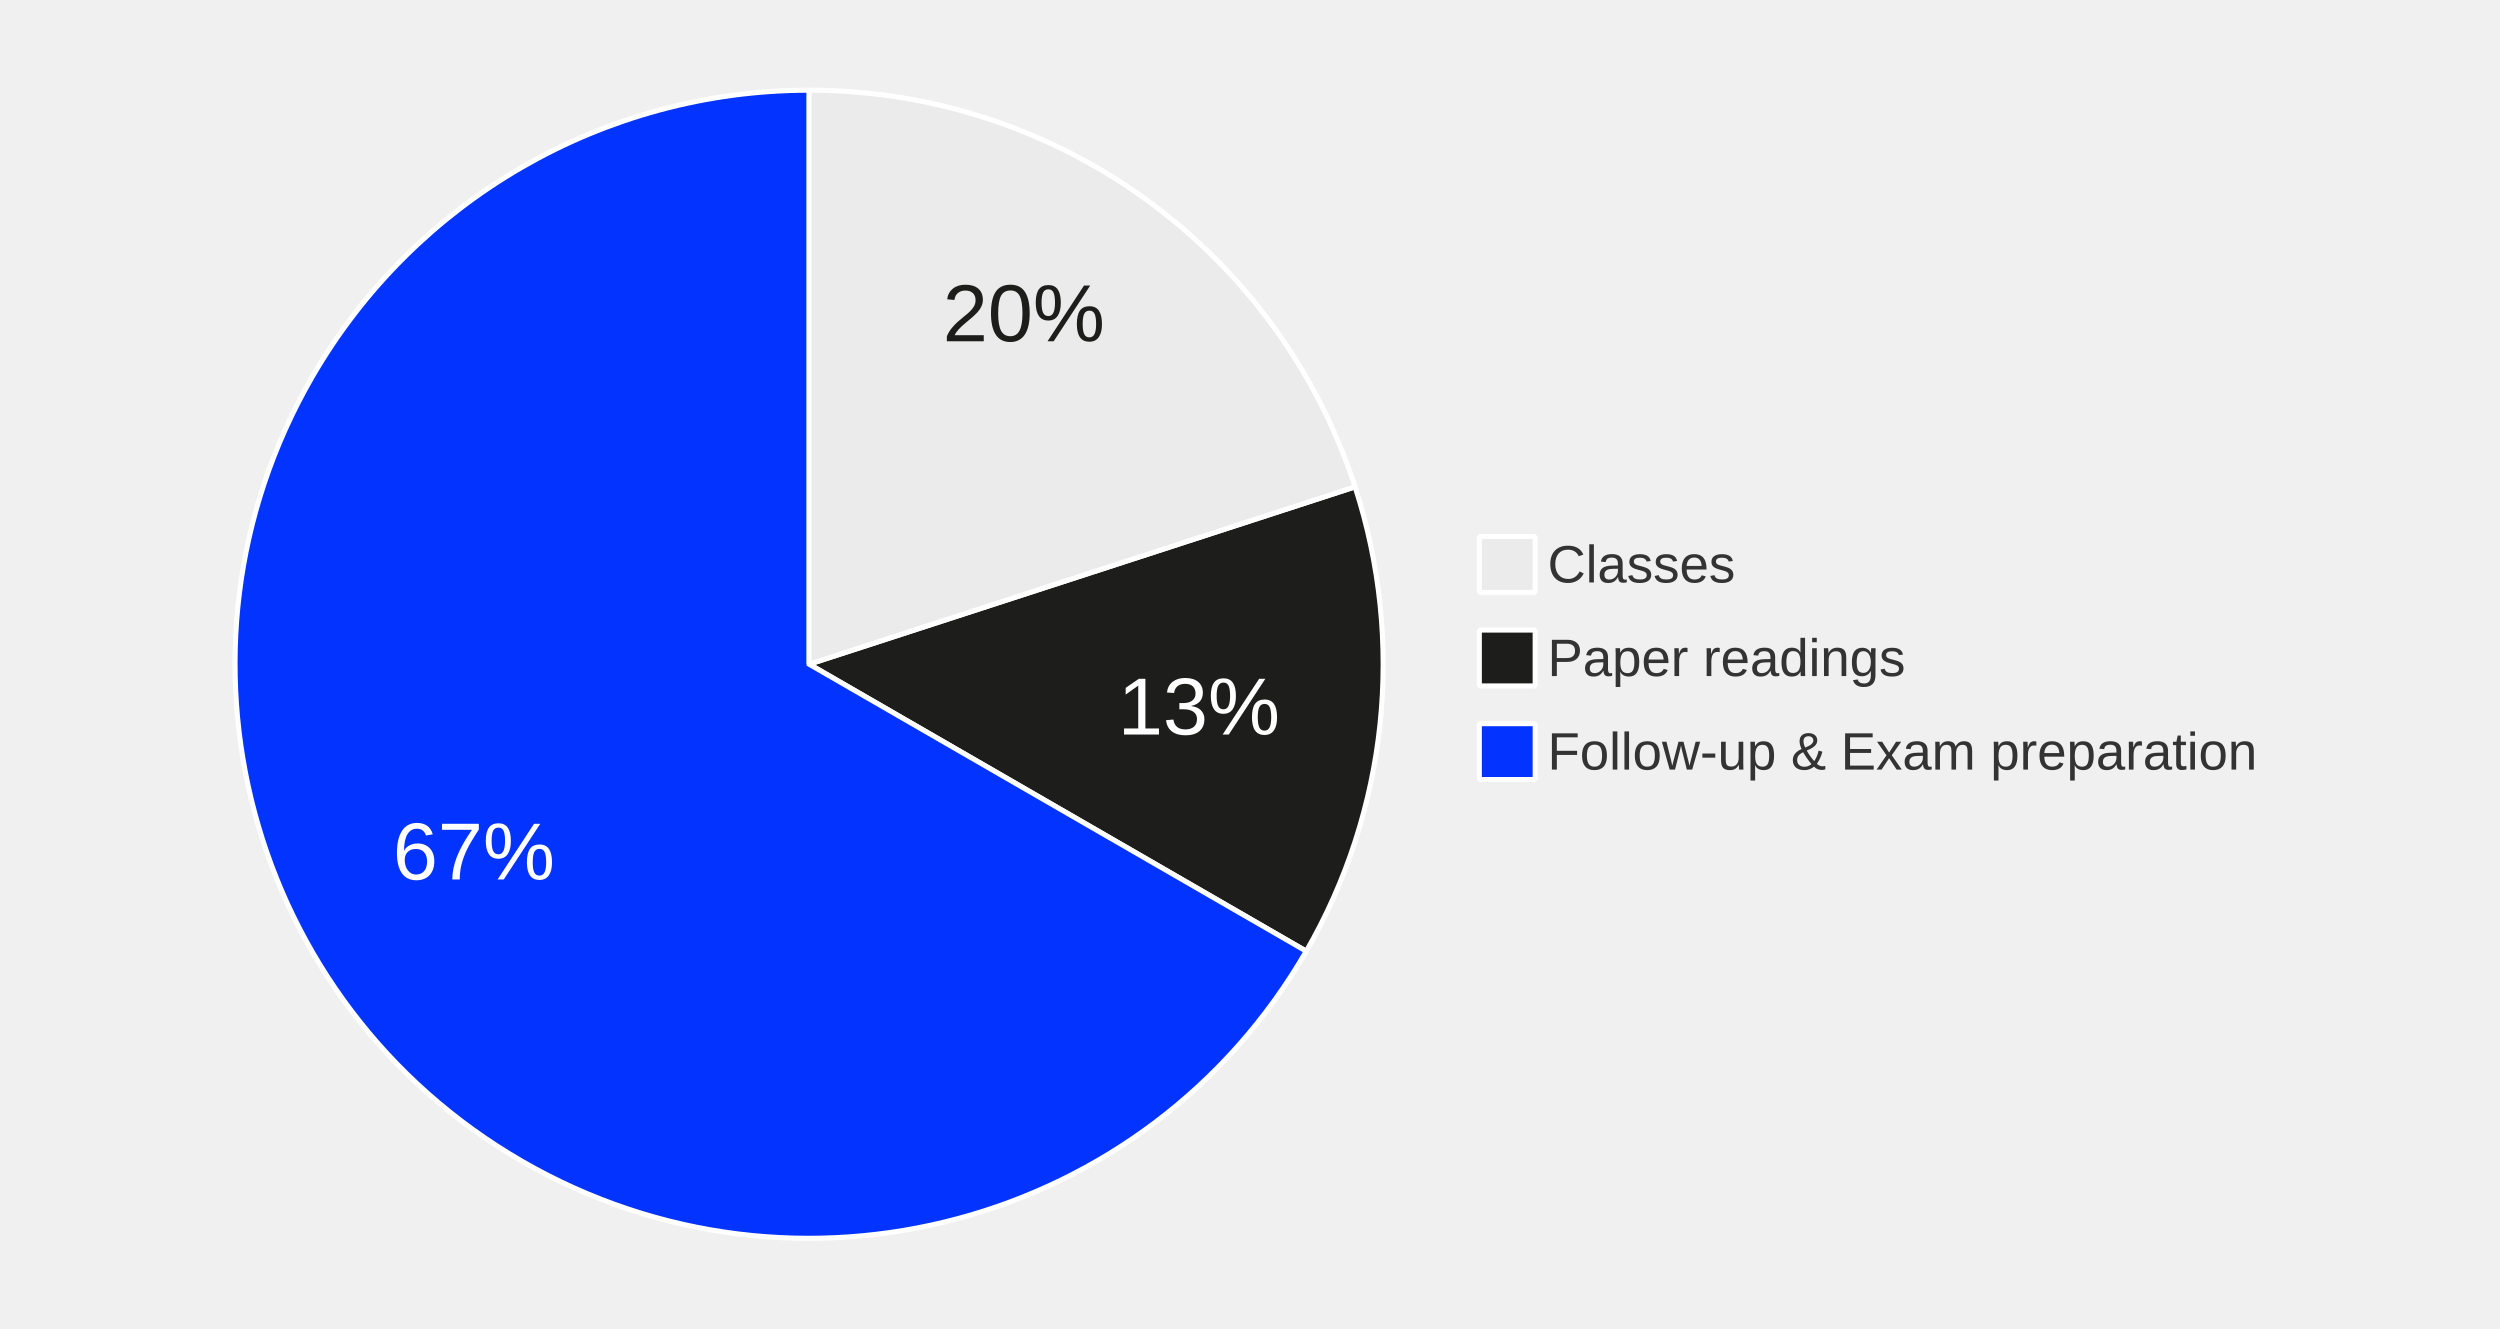
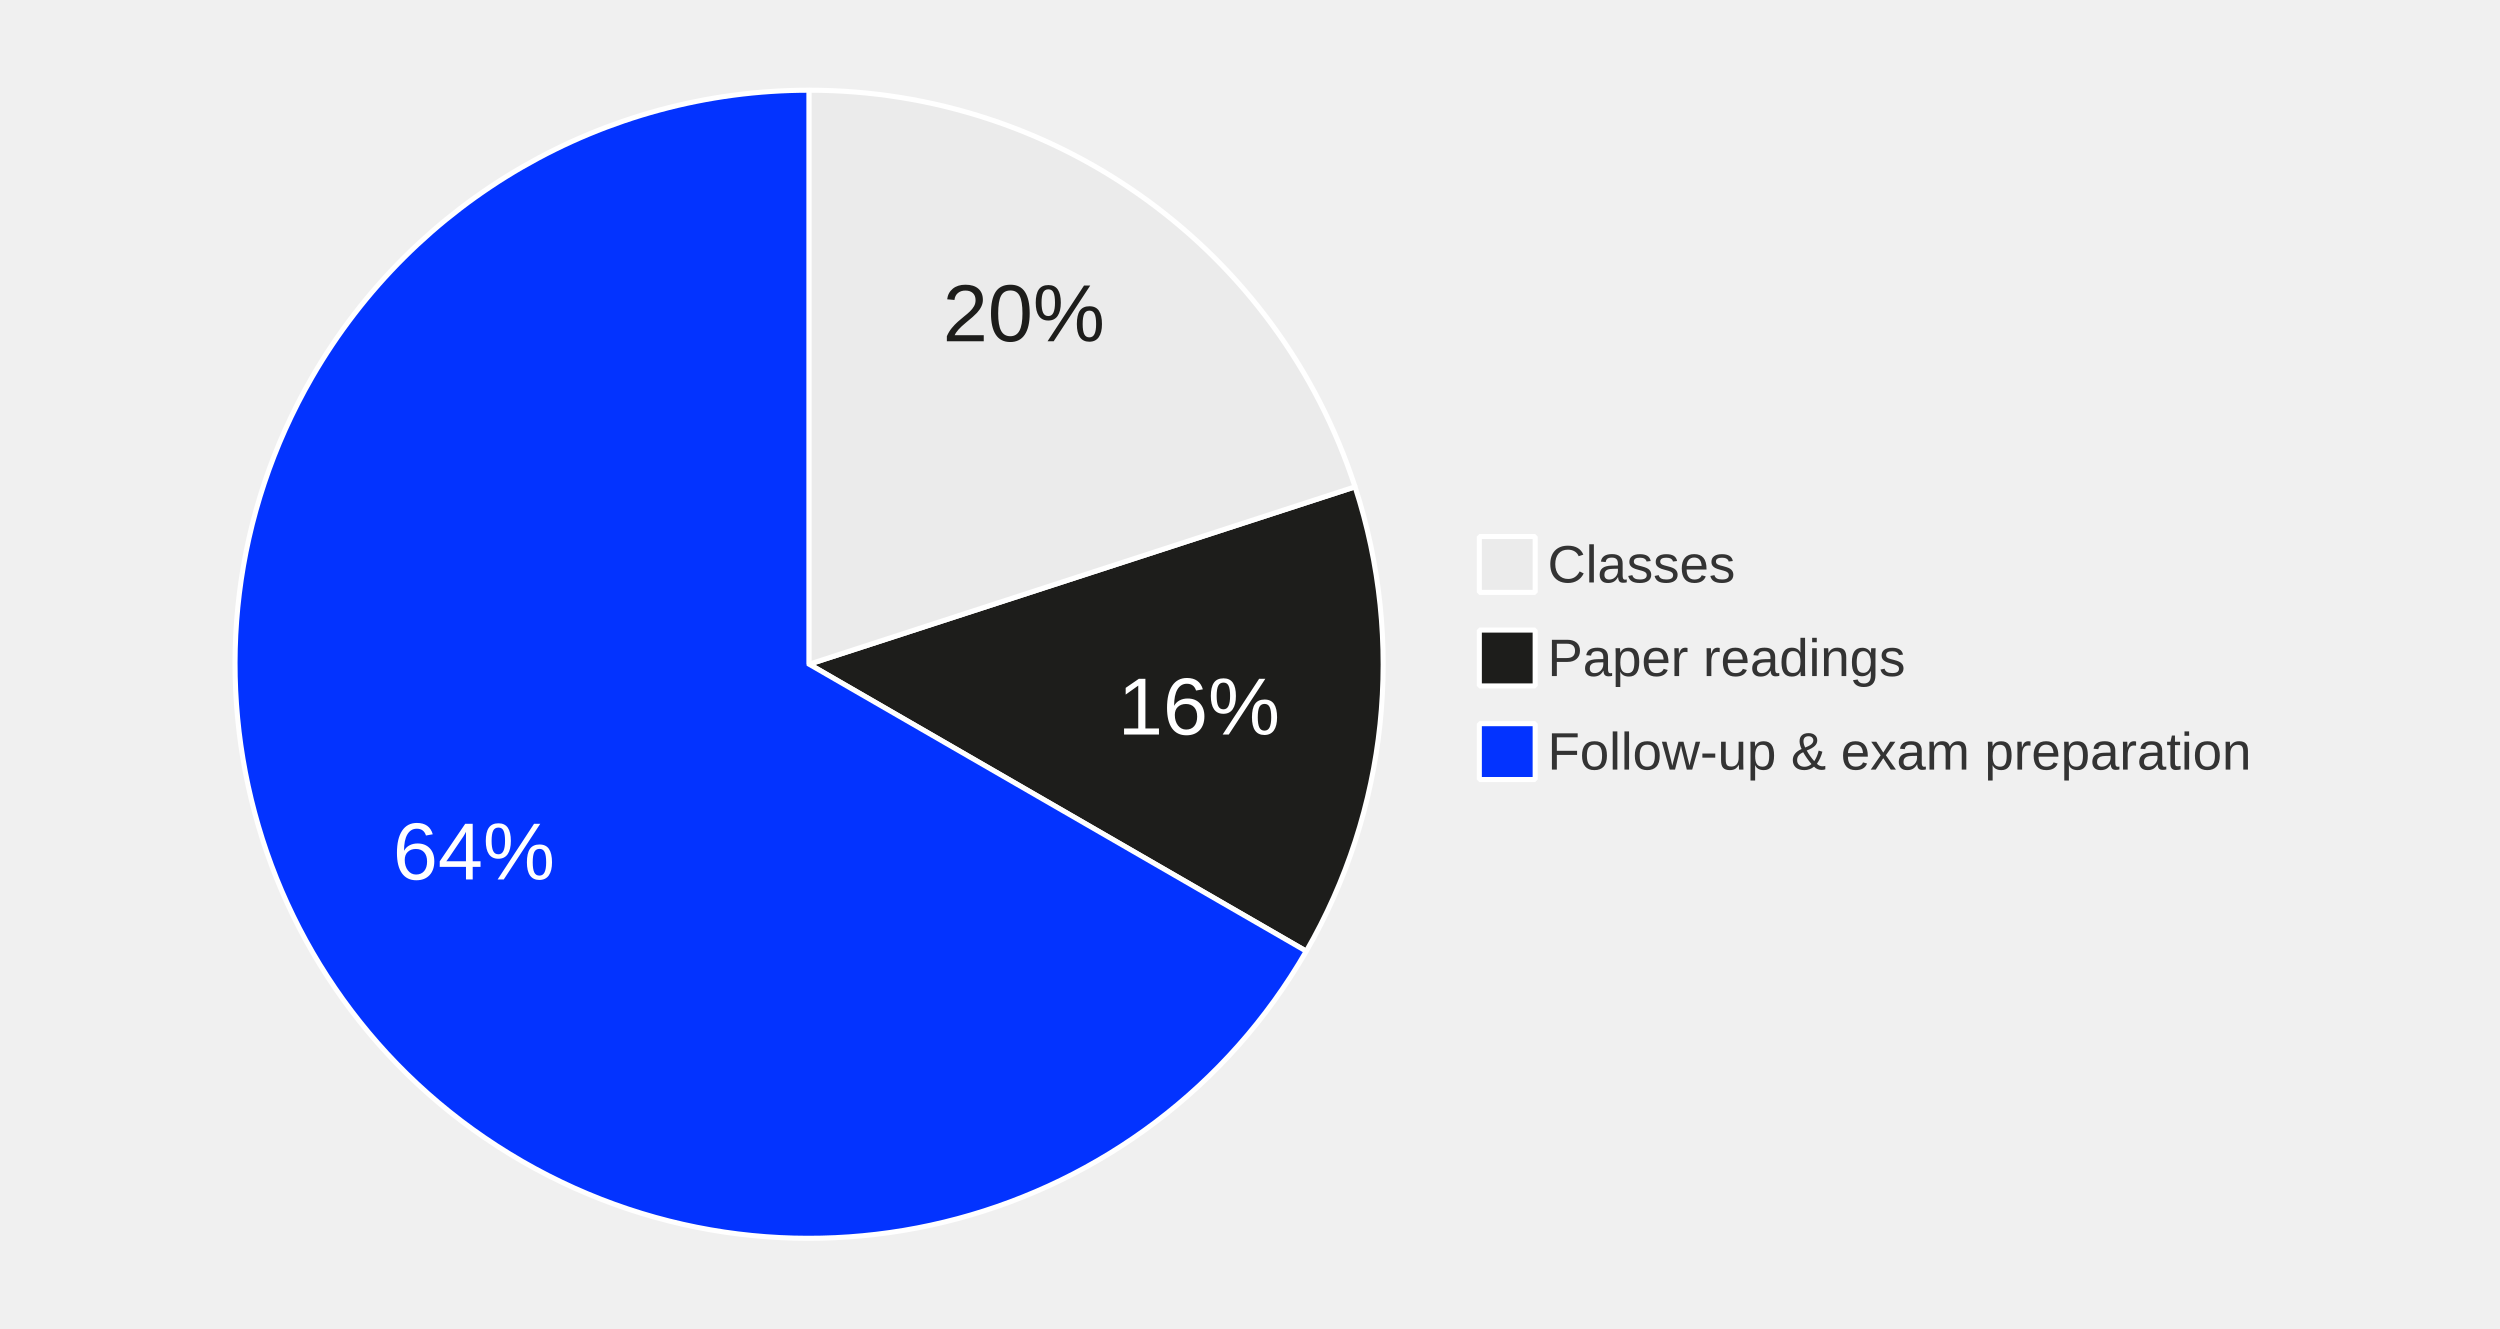
<svg xmlns="http://www.w3.org/2000/svg" id="graphics" viewBox="0 0 988 525">
  <defs>
    <style>
      .cls-1, .cls-2, .cls-3, .cls-4 {
        font-family: ArialMT, Arial;
      }

      .cls-1, .cls-2, .cls-4 {
        font-size: 32px;
      }

      .cls-1, .cls-4 {
        fill: #fff;
      }

      .cls-2, .cls-5 {
        fill: #1d1d1b;
      }

      .cls-3 {
        fill: #333;
        font-size: 20.85px;
      }

      .cls-3, .cls-4 {
        isolation: isolate;
      }

      .cls-6 {
        fill: #0333ff;
      }

      .cls-6, .cls-7, .cls-5 {
        stroke: #fff;
        stroke-miterlimit: 1.36;
        stroke-width: 2px;
      }

      .cls-7 {
        fill: #ebebeb;
      }
    </style>
  </defs>
  <path class="cls-5" d="m535.52,192.4c19.87,61.14,12.86,127.85-19.29,183.52l-196.46-113.42,215.74-70.1Z" />
  <path class="cls-6" d="m516.23,375.92c-62.64,108.5-201.38,145.67-309.88,83.03-108.5-62.64-145.67-201.38-83.03-309.88,40.52-70.19,115.41-113.42,196.46-113.42v226.85l196.46,113.42Z" />
  <path class="cls-7" d="m319.77,35.65c98.28,0,185.38,63.28,215.74,156.75l-215.74,70.1V35.65Z" />
  <text class="cls-2" transform="translate(372.59 134.86)">
    <tspan x="0" y="0">20%</tspan>
  </text>
  <text class="cls-1" transform="translate(441.79 290.28)">
-     <tspan x="0" y="0">13%</tspan>
+     <tspan x="0" y="0">16%</tspan>
  </text>
  <text class="cls-4" transform="translate(155.25 347.57)">
-     <tspan x="0" y="0">67%</tspan>
+     <tspan x="0" y="0">64%</tspan>
  </text>
  <g>
    <rect class="cls-7" x="584.63" y="212.04" width="22.07" height="22.07" />
    <text class="cls-3" transform="translate(611.61 230.2)">
      <tspan x="0" y="0">Classes</tspan>
    </text>
  </g>
  <g>
    <rect class="cls-5" x="584.63" y="249.01" width="22.07" height="22.07" />
    <text class="cls-3" transform="translate(611.61 267.18)">
      <tspan x="0" y="0">Paper readings</tspan>
    </text>
  </g>
  <g>
    <rect class="cls-6" x="584.63" y="285.99" width="22.07" height="22.07" />
    <text class="cls-3" transform="translate(611.61 304.15)">
-       <tspan x="0" y="0">Follow-up &amp; Exam preparation</tspan>
+       <tspan x="0" y="0">Follow-up &amp; exam preparation</tspan>
    </text>
  </g>
</svg>
